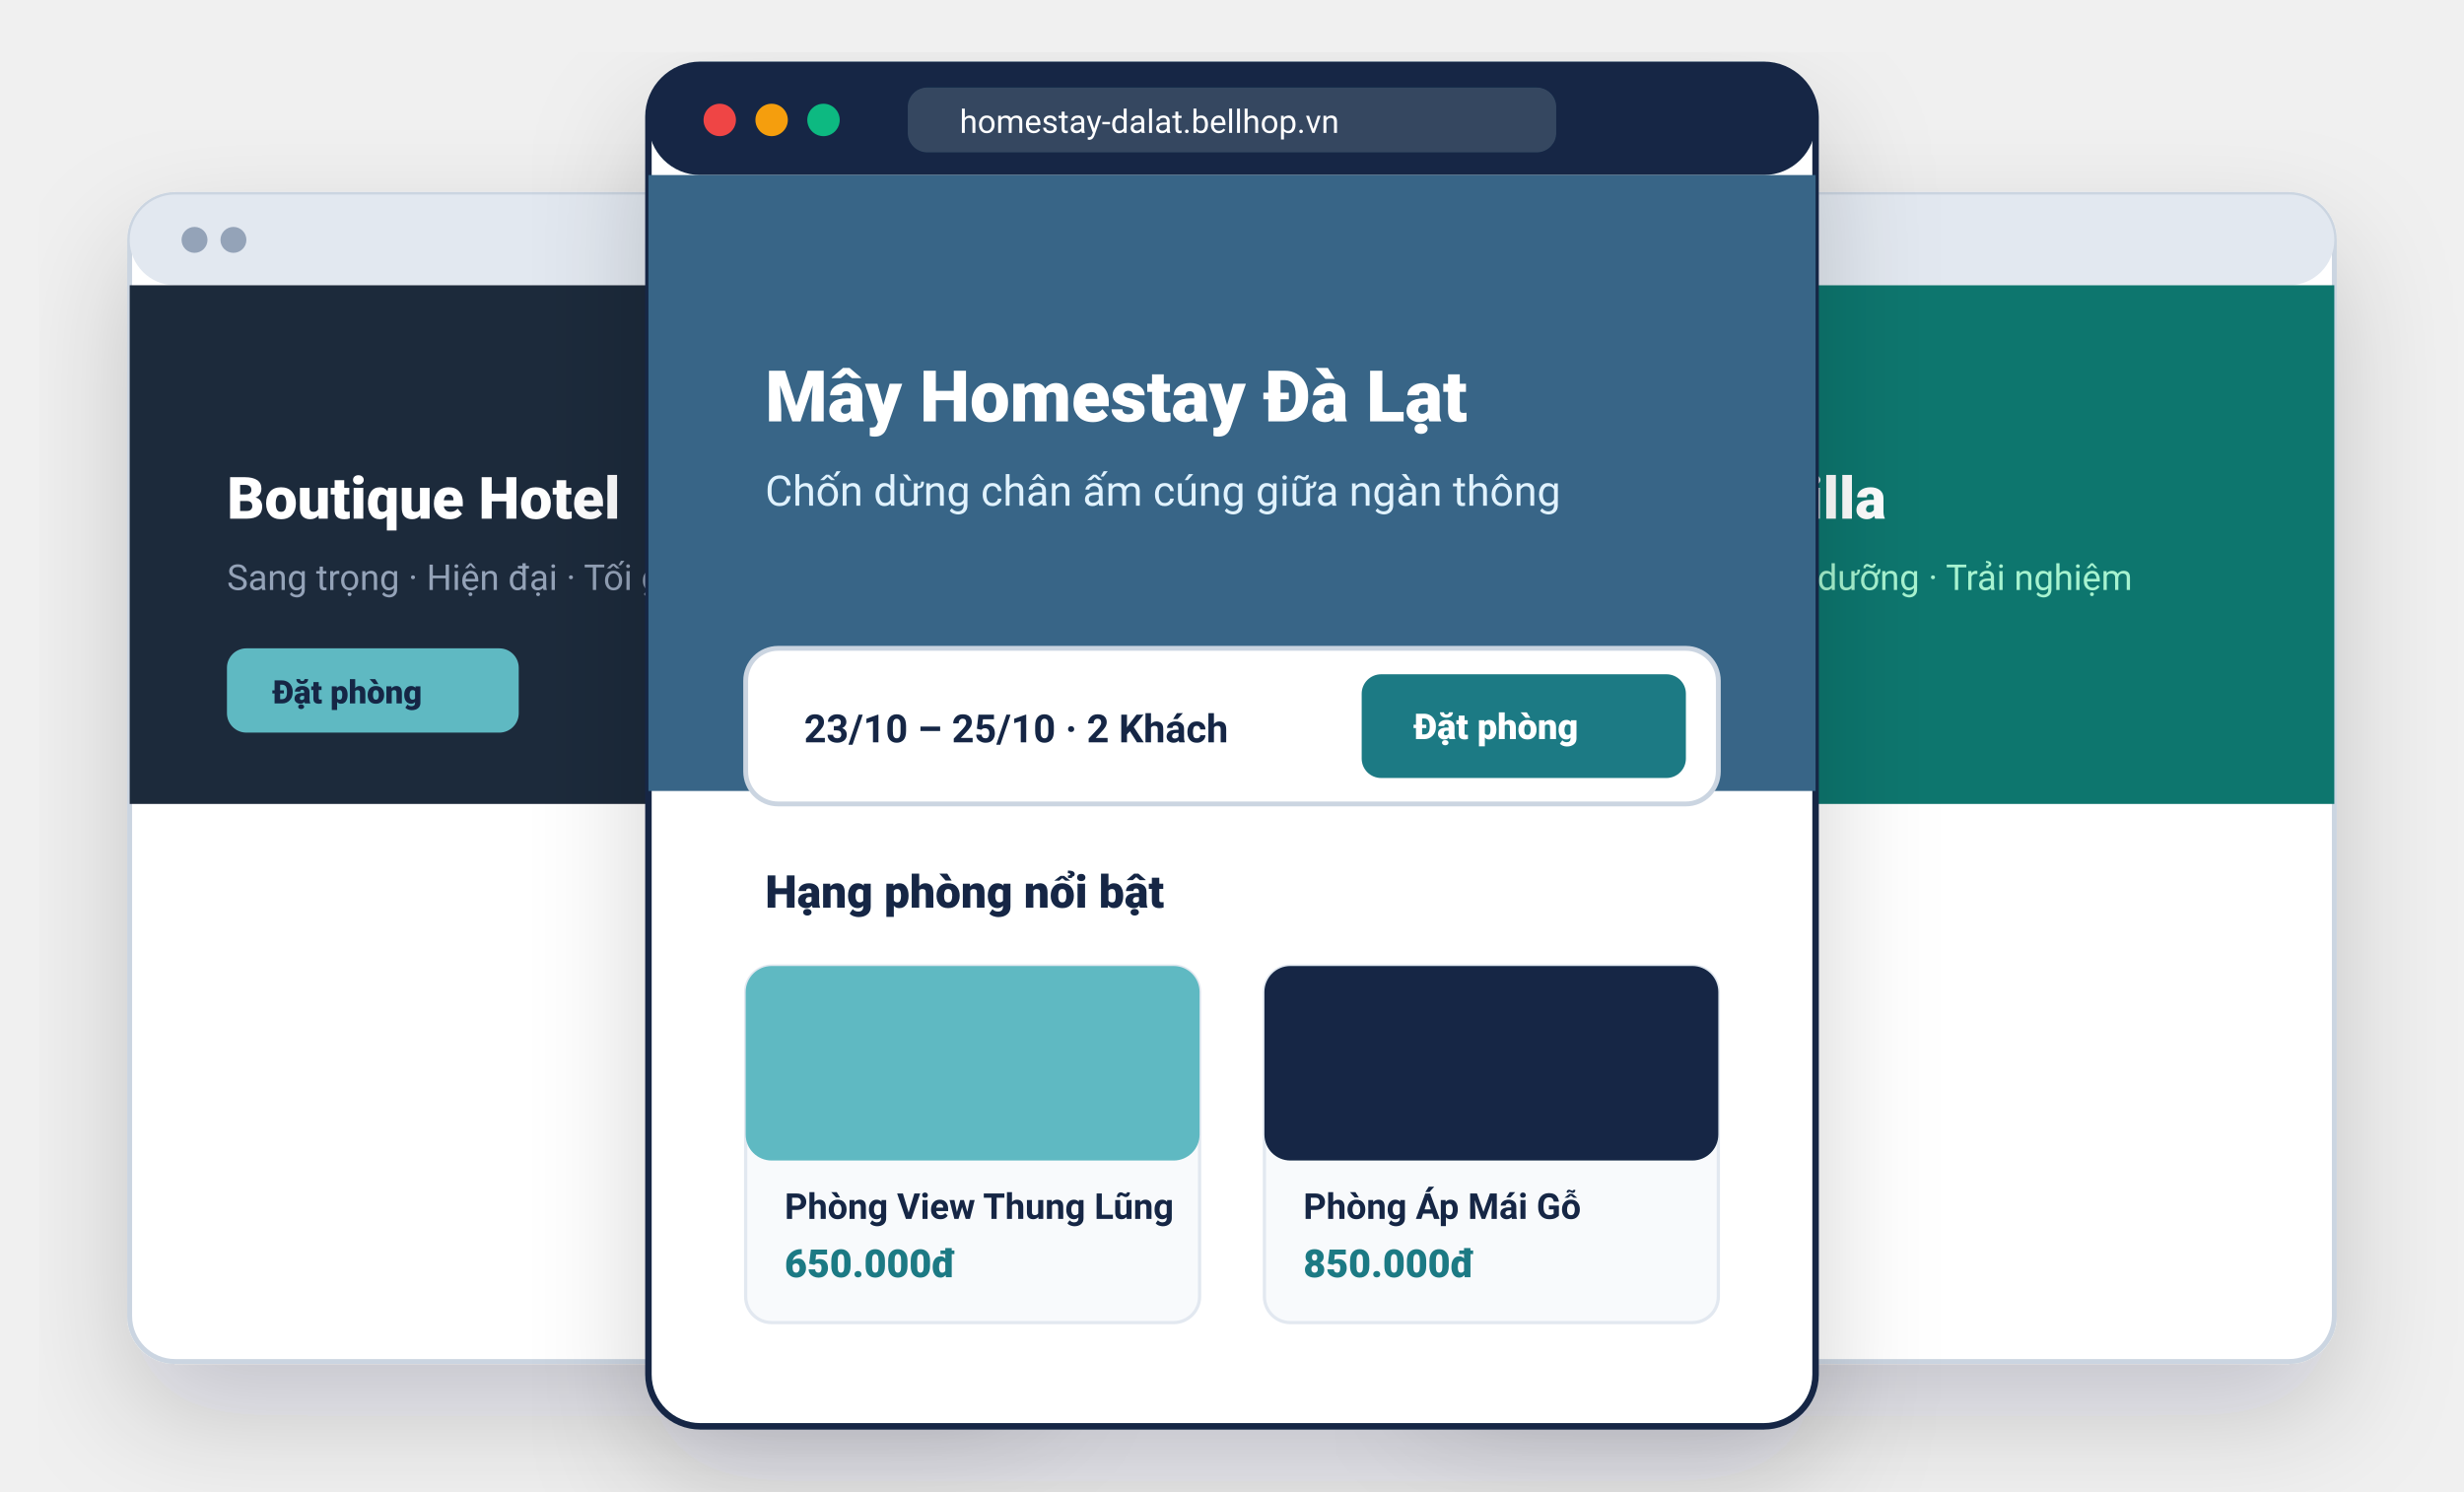
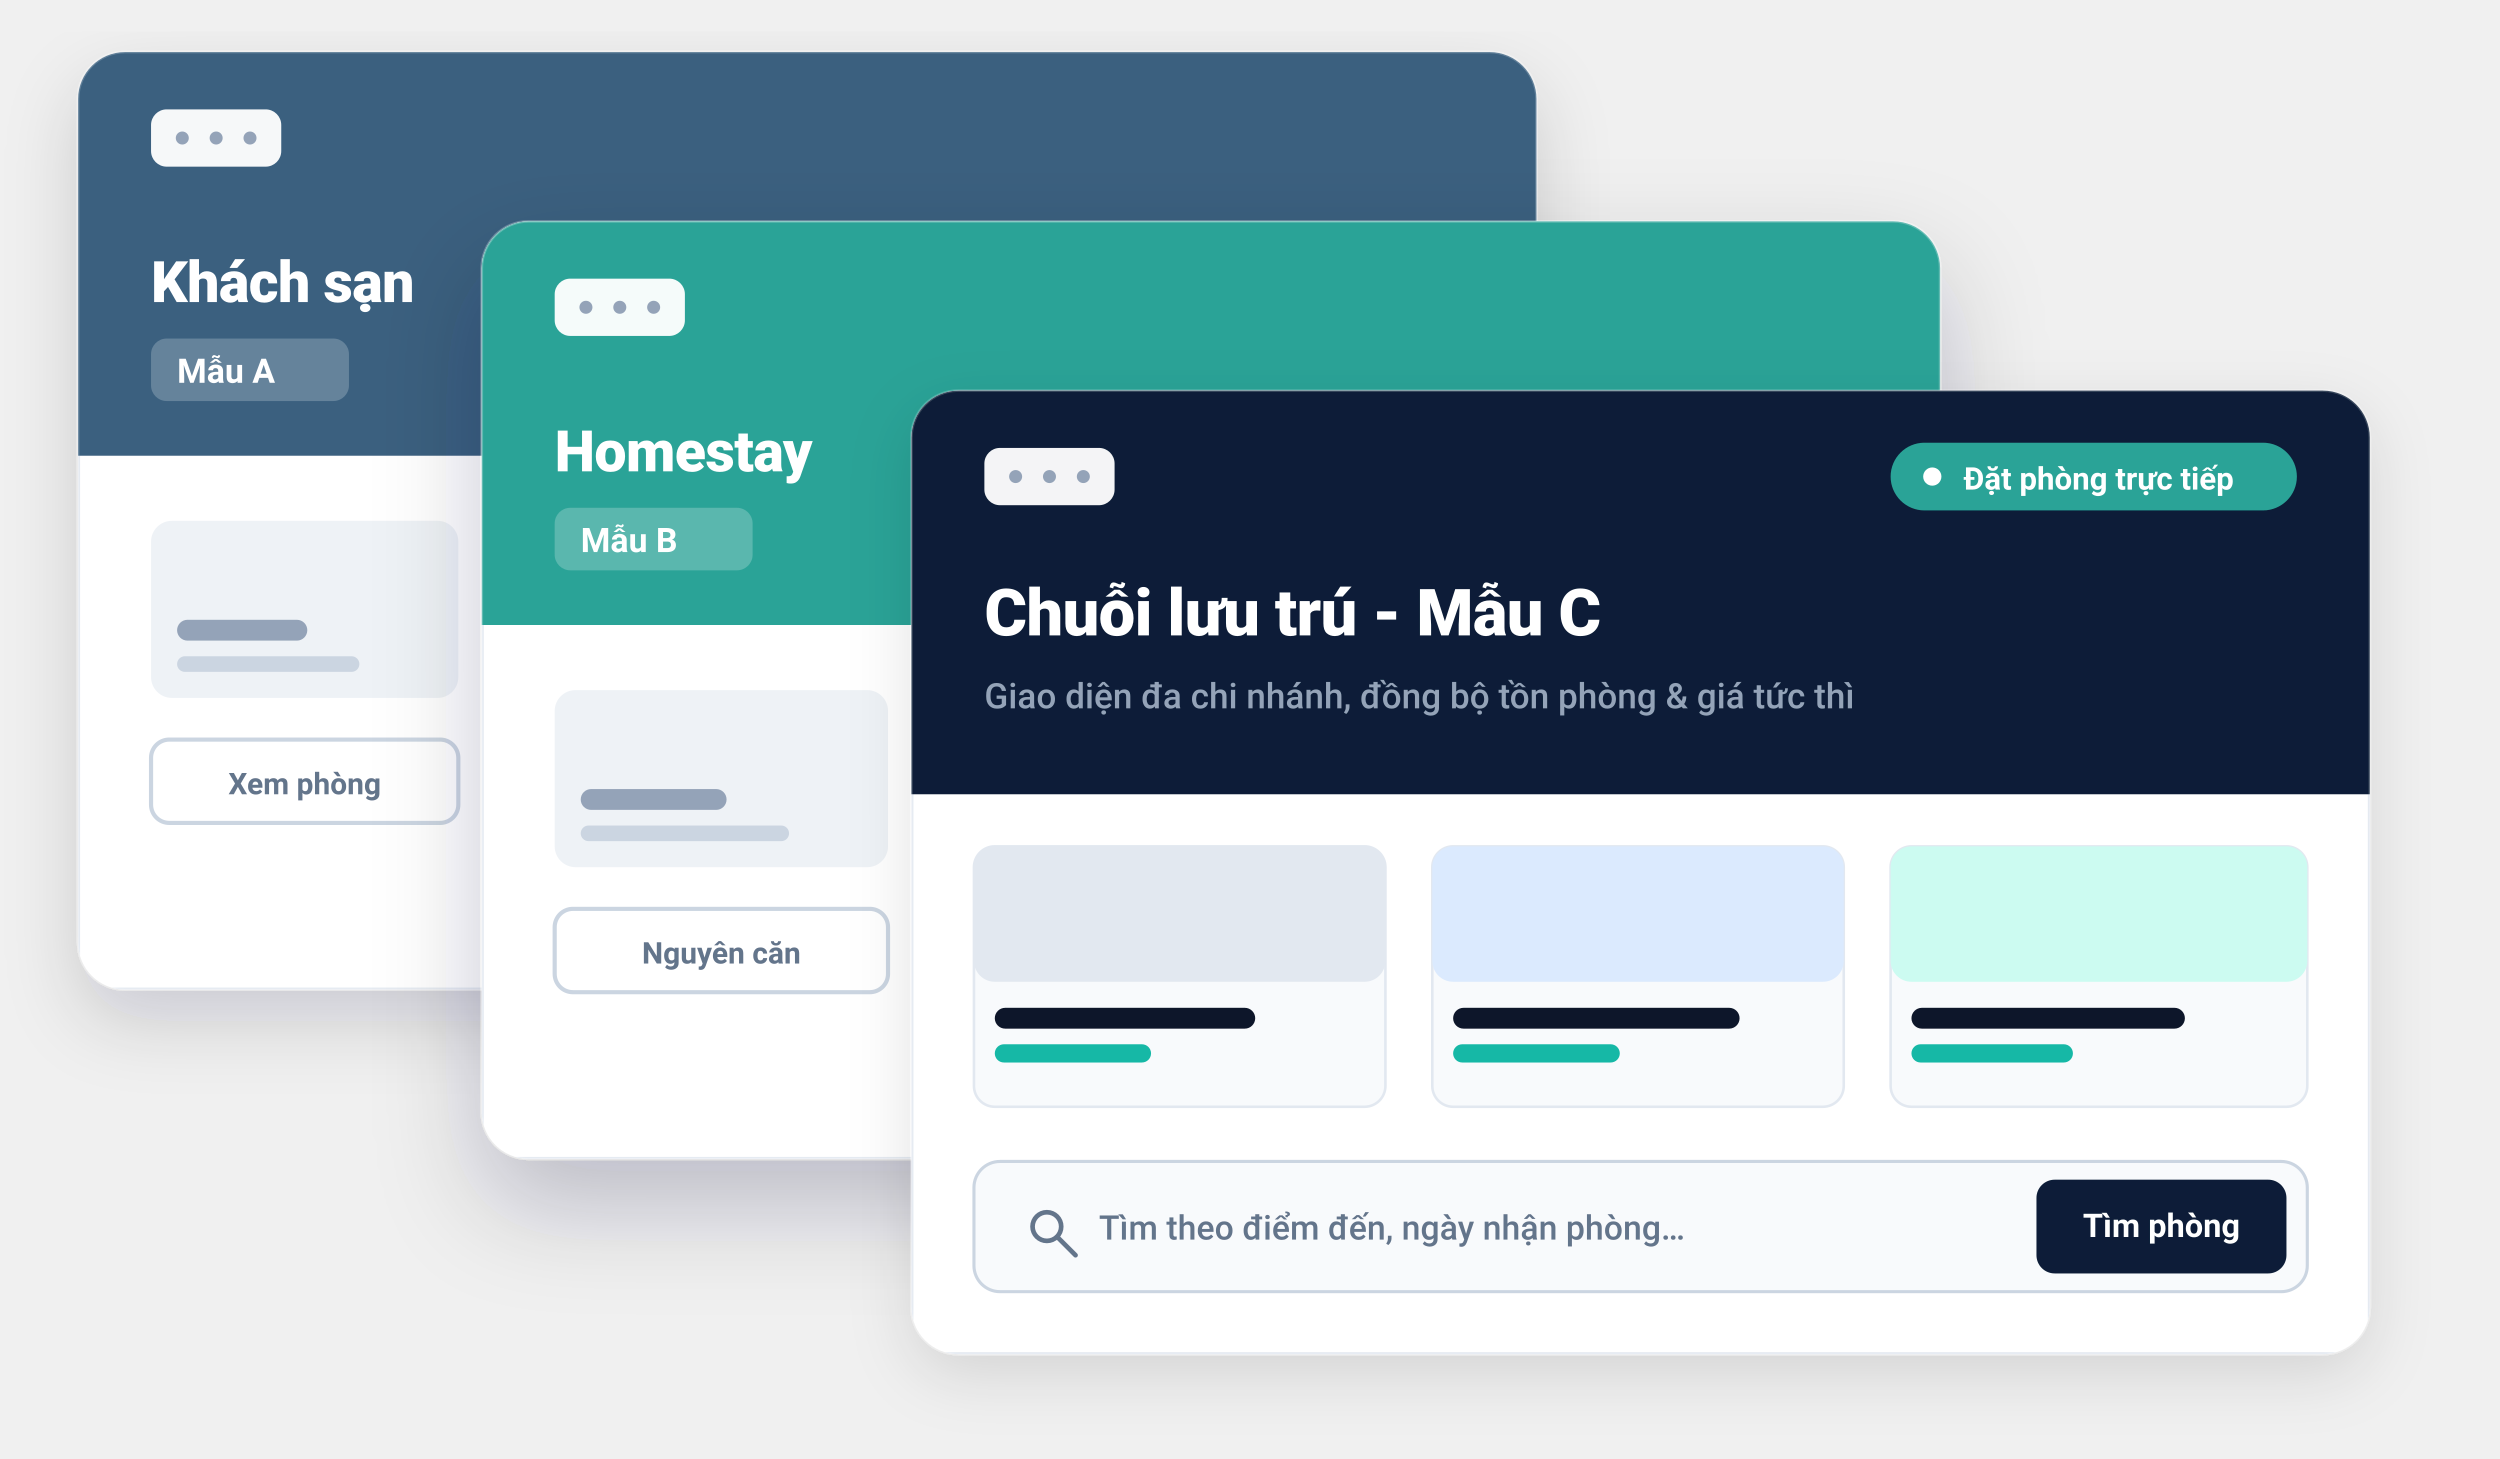
- <svg xmlns="http://www.w3.org/2000/svg" viewBox="0 0 760 460" width="100%" height="100%">
+ <svg xmlns="http://www.w3.org/2000/svg" viewBox="0 0 960 560" width="100%" height="100%">
  <defs>
-     <filter id="shadow6" x="-10%" y="-10%" width="130%" height="130%">
-       <feDropShadow dx="0" dy="16" stdDeviation="18" flood-color="#0b1a30" flood-opacity="0.18" />
+     <filter id="shadowBack" x="-15%" y="-15%" width="135%" height="140%">
+       <feDropShadow dx="0" dy="12" stdDeviation="14" flood-color="#0b1b30" flood-opacity="0.16" />
    </filter>
+     <filter id="shadowMid" x="-15%" y="-15%" width="135%" height="140%">
+       <feDropShadow dx="0" dy="18" stdDeviation="20" flood-color="#0b1b30" flood-opacity="0.22" />
+     </filter>
+     <filter id="shadowFront" x="-15%" y="-15%" width="140%" height="145%">
+       <feDropShadow dx="0" dy="28" stdDeviation="28" flood-color="#071324" flood-opacity="0.26" />
+       <feDropShadow dx="0" dy="8" stdDeviation="12" flood-color="#071324" flood-opacity="0.12" />
+     </filter>
+     <clipPath id="cardClip1">
+       <rect width="560" height="360" rx="18" />
+     </clipPath>
+     <clipPath id="cardClip2">
+       <rect width="560" height="360" rx="18" />
+     </clipPath>
+     <clipPath id="cardClip3">
+       <rect width="560" height="370" rx="18" />
+     </clipPath>
  </defs>
-   <g filter="url(#shadow6)" transform="translate(40, 60)">
-     <rect width="280" height="360" rx="14" fill="#ffffff" stroke="#cbd5e1" stroke-width="1.5" />
-     <rect width="280" height="28" rx="14" fill="#e2e8f0" />
-     <circle cx="20" cy="14" r="4" fill="#94a3b8" />
-     <circle cx="32" cy="14" r="4" fill="#94a3b8" />
-     <rect y="28" width="280" height="160" fill="#1e293b" />
-     <text x="30" y="100" font-family="Roboto, sans-serif" font-size="18" fill="#ffffff" font-weight="800">Boutique Hotel</text>
-     <text x="30" y="122" font-family="Roboto, sans-serif" font-size="11" fill="#94a3b8">Sang trọng · Hiện đại · Tối giản</text>
-     <rect x="30" y="140" width="90" height="26" rx="6" fill="#5fb9c2" />
-     <text x="44" y="157" font-family="Roboto, sans-serif" font-size="10" fill="#122745" font-weight="800">Đặt phòng</text>
+   <g filter="url(#shadowBack)" transform="translate(30, 20)">
+     <g clip-path="url(#cardClip1)">
+       <rect width="560" height="360" fill="#ffffff" stroke="#e2e8f0" stroke-width="1.5" />
+       <rect width="560" height="155" fill="#3a607f" />
+       <rect x="28" y="22" width="50" height="22" rx="6" fill="#ffffff" fill-opacity="0.95" />
+       <circle cx="40" cy="33" r="2.5" fill="#94a3b8" />
+       <circle cx="53" cy="33" r="2.5" fill="#94a3b8" />
+       <circle cx="66" cy="33" r="2.5" fill="#94a3b8" />
+       <text x="28" y="96" font-family="'Roboto', system-ui, -apple-system, sans-serif" font-size="22" font-weight="800" fill="#ffffff" letter-spacing="-0.01em">Khách sạn</text>
+       <rect x="28" y="110" width="76" height="24" rx="6" fill="#ffffff" fill-opacity="0.22" />
+       <text x="38" y="127" font-family="'Roboto', system-ui, -apple-system, sans-serif" font-size="13" font-weight="700" fill="#ffffff">Mẫu A</text>
+       <g transform="translate(28, 180)">
+         <rect width="118" height="68" rx="8" fill="#eef2f6" />
+         <rect x="10" y="38" width="50" height="8" rx="4" fill="#94a3b8" />
+         <rect x="10" y="52" width="70" height="6" rx="3" fill="#cbd5e1" />
+         <rect y="84" width="118" height="32" rx="7" fill="none" stroke="#cbd5e1" stroke-width="1.6" />
+         <text x="59" y="105" text-anchor="middle" font-family="'Roboto', system-ui, -apple-system, sans-serif" font-size="11.5" font-weight="600" fill="#64748b">Xem phòng</text>
+       </g>
+     </g>
+     <rect width="560" height="360" rx="18" fill="none" stroke="rgba(255,255,255,0.2)" stroke-width="1" />
  </g>
-   <g filter="url(#shadow6)" transform="translate(440, 60)">
-     <rect width="280" height="360" rx="14" fill="#ffffff" stroke="#cbd5e1" stroke-width="1.5" />
-     <rect width="280" height="28" rx="14" fill="#e2e8f0" />
-     <circle cx="20" cy="14" r="4" fill="#94a3b8" />
-     <circle cx="32" cy="14" r="4" fill="#94a3b8" />
-     <rect y="28" width="280" height="160" fill="#0f766e" />
-     <text x="30" y="100" font-family="Roboto, sans-serif" font-size="18" fill="#ffffff" font-weight="800">Resort &amp; Villa</text>
-     <text x="30" y="122" font-family="Roboto, sans-serif" font-size="11" fill="#a7f3d0">Thiên nhiên · Nghỉ dưỡng · Trải nghiệm</text>
-     <rect x="30" y="140" width="90" height="26" rx="6" fill="#ffffff" />
-     <text x="44" y="157" font-family="Roboto, sans-serif" font-size="10" fill="#0f766e" font-weight="800">Khám phá</text>
+   <g filter="url(#shadowMid)" transform="translate(185, 85)">
+     <g clip-path="url(#cardClip2)">
+       <rect width="560" height="360" fill="#ffffff" stroke="#e2e8f0" stroke-width="1.5" />
+       <rect width="560" height="155" fill="#2ba397" />
+       <rect x="28" y="22" width="50" height="22" rx="6" fill="#ffffff" fill-opacity="0.95" />
+       <circle cx="40" cy="33" r="2.5" fill="#94a3b8" />
+       <circle cx="53" cy="33" r="2.5" fill="#94a3b8" />
+       <circle cx="66" cy="33" r="2.5" fill="#94a3b8" />
+       <text x="28" y="96" font-family="'Roboto', system-ui, -apple-system, sans-serif" font-size="22" font-weight="800" fill="#ffffff" letter-spacing="-0.01em">Homestay</text>
+       <rect x="28" y="110" width="76" height="24" rx="6" fill="#ffffff" fill-opacity="0.22" />
+       <text x="38" y="127" font-family="'Roboto', system-ui, -apple-system, sans-serif" font-size="13" font-weight="700" fill="#ffffff">Mẫu B</text>
+       <g transform="translate(28, 180)">
+         <rect width="128" height="68" rx="8" fill="#eef2f6" />
+         <rect x="10" y="38" width="56" height="8" rx="4" fill="#94a3b8" />
+         <rect x="10" y="52" width="80" height="6" rx="3" fill="#cbd5e1" />
+         <rect y="84" width="128" height="32" rx="7" fill="none" stroke="#cbd5e1" stroke-width="1.6" />
+         <text x="64" y="105" text-anchor="middle" font-family="'Roboto', system-ui, -apple-system, sans-serif" font-size="11.5" font-weight="600" fill="#64748b">Nguyên căn</text>
+       </g>
+     </g>
+     <rect width="560" height="360" rx="18" fill="none" stroke="rgba(255,255,255,0.25)" stroke-width="1" />
  </g>
-   <g filter="url(#shadow6)" transform="translate(200, 20)">
-     <rect width="360" height="420" rx="16" fill="#ffffff" stroke="#122745" stroke-width="2" />
-     <rect width="360" height="34" rx="16" fill="#122745" />
-     <circle cx="22" cy="17" r="5" fill="#ef4444" />
-     <circle cx="38" cy="17" r="5" fill="#f59e0b" />
-     <circle cx="54" cy="17" r="5" fill="#10b981" />
-     <rect x="80" y="7" width="200" height="20" rx="6" fill="#ffffff" fill-opacity="0.15" />
-     <text x="96" y="21" font-family="Roboto, sans-serif" font-size="10" fill="#ffffff">homestay-dalat.bellhop.vn</text>
-     <rect y="34" width="360" height="190" fill="#376587" />
-     <text x="36" y="110" font-family="Roboto, sans-serif" font-size="22" fill="#ffffff" font-weight="900">Mây Homestay Đà Lạt</text>
-     <text x="36" y="136" font-family="Roboto, sans-serif" font-size="13" fill="#e0f2fe">Chốn dừng chân ấm cúng giữa ngàn thông</text>
-     <rect x="30" y="180" width="300" height="48" rx="10" fill="#ffffff" stroke="#cbd5e1" stroke-width="1.5" />
-     <text x="48" y="209" font-family="Roboto, sans-serif" font-size="12" fill="#122745" font-weight="700">23/10 – 25/10 · 2 Khách</text>
-     <rect x="220" y="188" width="100" height="32" rx="6" fill="#1f7a84" />
-     <text x="236" y="208" font-family="Roboto, sans-serif" font-size="11" fill="#ffffff" font-weight="800">Đặt phòng</text>
-     <text x="36" y="260" font-family="Roboto, sans-serif" font-size="14" fill="#122745" font-weight="800">Hạng phòng nổi bật</text>
-     <rect x="30" y="278" width="140" height="110" rx="8" fill="#f8fafc" stroke="#e2e8f0" />
-     <rect x="30" y="278" width="140" height="60" rx="8" fill="#5fb9c2" />
-     <text x="42" y="356" font-family="Roboto, sans-serif" font-size="11" fill="#122745" font-weight="700">Phòng View Thung Lũng</text>
-     <text x="42" y="374" font-family="Roboto, sans-serif" font-size="12" fill="#1f7a84" font-weight="800">650.000đ</text>
-     <rect x="190" y="278" width="140" height="110" rx="8" fill="#f8fafc" stroke="#e2e8f0" />
-     <rect x="190" y="278" width="140" height="60" rx="8" fill="#122745" />
-     <text x="202" y="356" font-family="Roboto, sans-serif" font-size="11" fill="#122745" font-weight="700">Phòng Áp Mái Gỗ</text>
-     <text x="202" y="374" font-family="Roboto, sans-serif" font-size="12" fill="#1f7a84" font-weight="800">850.000đ</text>
+   <g filter="url(#shadowFront)" transform="translate(350, 150)">
+     <g clip-path="url(#cardClip3)">
+       <rect width="560" height="370" fill="#ffffff" stroke="#e2e8f0" stroke-width="1.5" />
+       <rect width="560" height="155" fill="#0d1e38" />
+       <rect x="28" y="22" width="50" height="22" rx="6" fill="#ffffff" fill-opacity="0.95" />
+       <circle cx="40" cy="33" r="2.5" fill="#94a3b8" />
+       <circle cx="53" cy="33" r="2.5" fill="#94a3b8" />
+       <circle cx="66" cy="33" r="2.5" fill="#94a3b8" />
+       <rect x="376" y="20" width="156" height="26" rx="13" fill="#2ba397" />
+       <circle cx="392" cy="33" r="3.5" fill="#ffffff" />
+       <text x="404" y="38" font-family="'Roboto', system-ui, -apple-system, sans-serif" font-size="12" font-weight="700" fill="#ffffff">Đặt phòng trực tiếp</text>
+       <text x="28" y="94" font-family="'Roboto', system-ui, -apple-system, sans-serif" font-size="25" font-weight="800" fill="#ffffff" letter-spacing="-0.01em">Chuỗi lưu trú - Mẫu C</text>
+       <text x="28" y="122" font-family="'Roboto', system-ui, -apple-system, sans-serif" font-size="13.5" font-weight="500" fill="#94a3b8">Giao diện đa chi nhánh, đồng bộ tồn phòng &amp; giá tức thì</text>
+       <g transform="translate(24, 175)">
+         <g transform="translate(0, 0)">
+           <rect width="158" height="100" rx="8" fill="#f8fafc" stroke="#e2e8f0" stroke-width="1" />
+           <rect width="158" height="52" rx="8" fill="#e2e8f0" />
+           <rect x="8" y="62" width="100" height="8" rx="4" fill="#0f172a" />
+           <rect x="8" y="76" width="60" height="7" rx="3.5" fill="#14b8a6" />
+         </g>
+         <g transform="translate(176, 0)">
+           <rect width="158" height="100" rx="8" fill="#f8fafc" stroke="#e2e8f0" stroke-width="1" />
+           <rect width="158" height="52" rx="8" fill="#dbeafe" />
+           <rect x="8" y="62" width="110" height="8" rx="4" fill="#0f172a" />
+           <rect x="8" y="76" width="64" height="7" rx="3.5" fill="#14b8a6" />
+         </g>
+         <g transform="translate(352, 0)">
+           <rect width="160" height="100" rx="8" fill="#f8fafc" stroke="#e2e8f0" stroke-width="1" />
+           <rect width="160" height="52" rx="8" fill="#ccfbf1" />
+           <rect x="8" y="62" width="105" height="8" rx="4" fill="#0f172a" />
+           <rect x="8" y="76" width="62" height="7" rx="3.5" fill="#14b8a6" />
+         </g>
+       </g>
+       <g transform="translate(24, 296)">
+         <rect width="512" height="50" rx="10" fill="#f8fafc" stroke="#cbd5e1" stroke-width="1.2" />
+         <circle cx="28" cy="25" r="5.5" fill="none" stroke="#64748b" stroke-width="1.8" />
+         <line x1="32" y1="29" x2="39" y2="36" stroke="#64748b" stroke-width="1.8" stroke-linecap="round" />
+         <text x="48" y="30" font-family="'Roboto', system-ui, -apple-system, sans-serif" font-size="13" font-weight="500" fill="#64748b">Tìm theo điểm đến, ngày nhận phòng…</text>
+         <rect x="408" y="7" width="96" height="36" rx="7" fill="#0d1e38" />
+         <text x="456" y="29" text-anchor="middle" font-family="'Roboto', system-ui, -apple-system, sans-serif" font-size="12.5" font-weight="700" fill="#ffffff">Tìm phòng</text>
+       </g>
+     </g>
+     <rect width="560" height="370" rx="18" fill="none" stroke="rgba(255,255,255,0.18)" stroke-width="1" />
  </g>
</svg>
